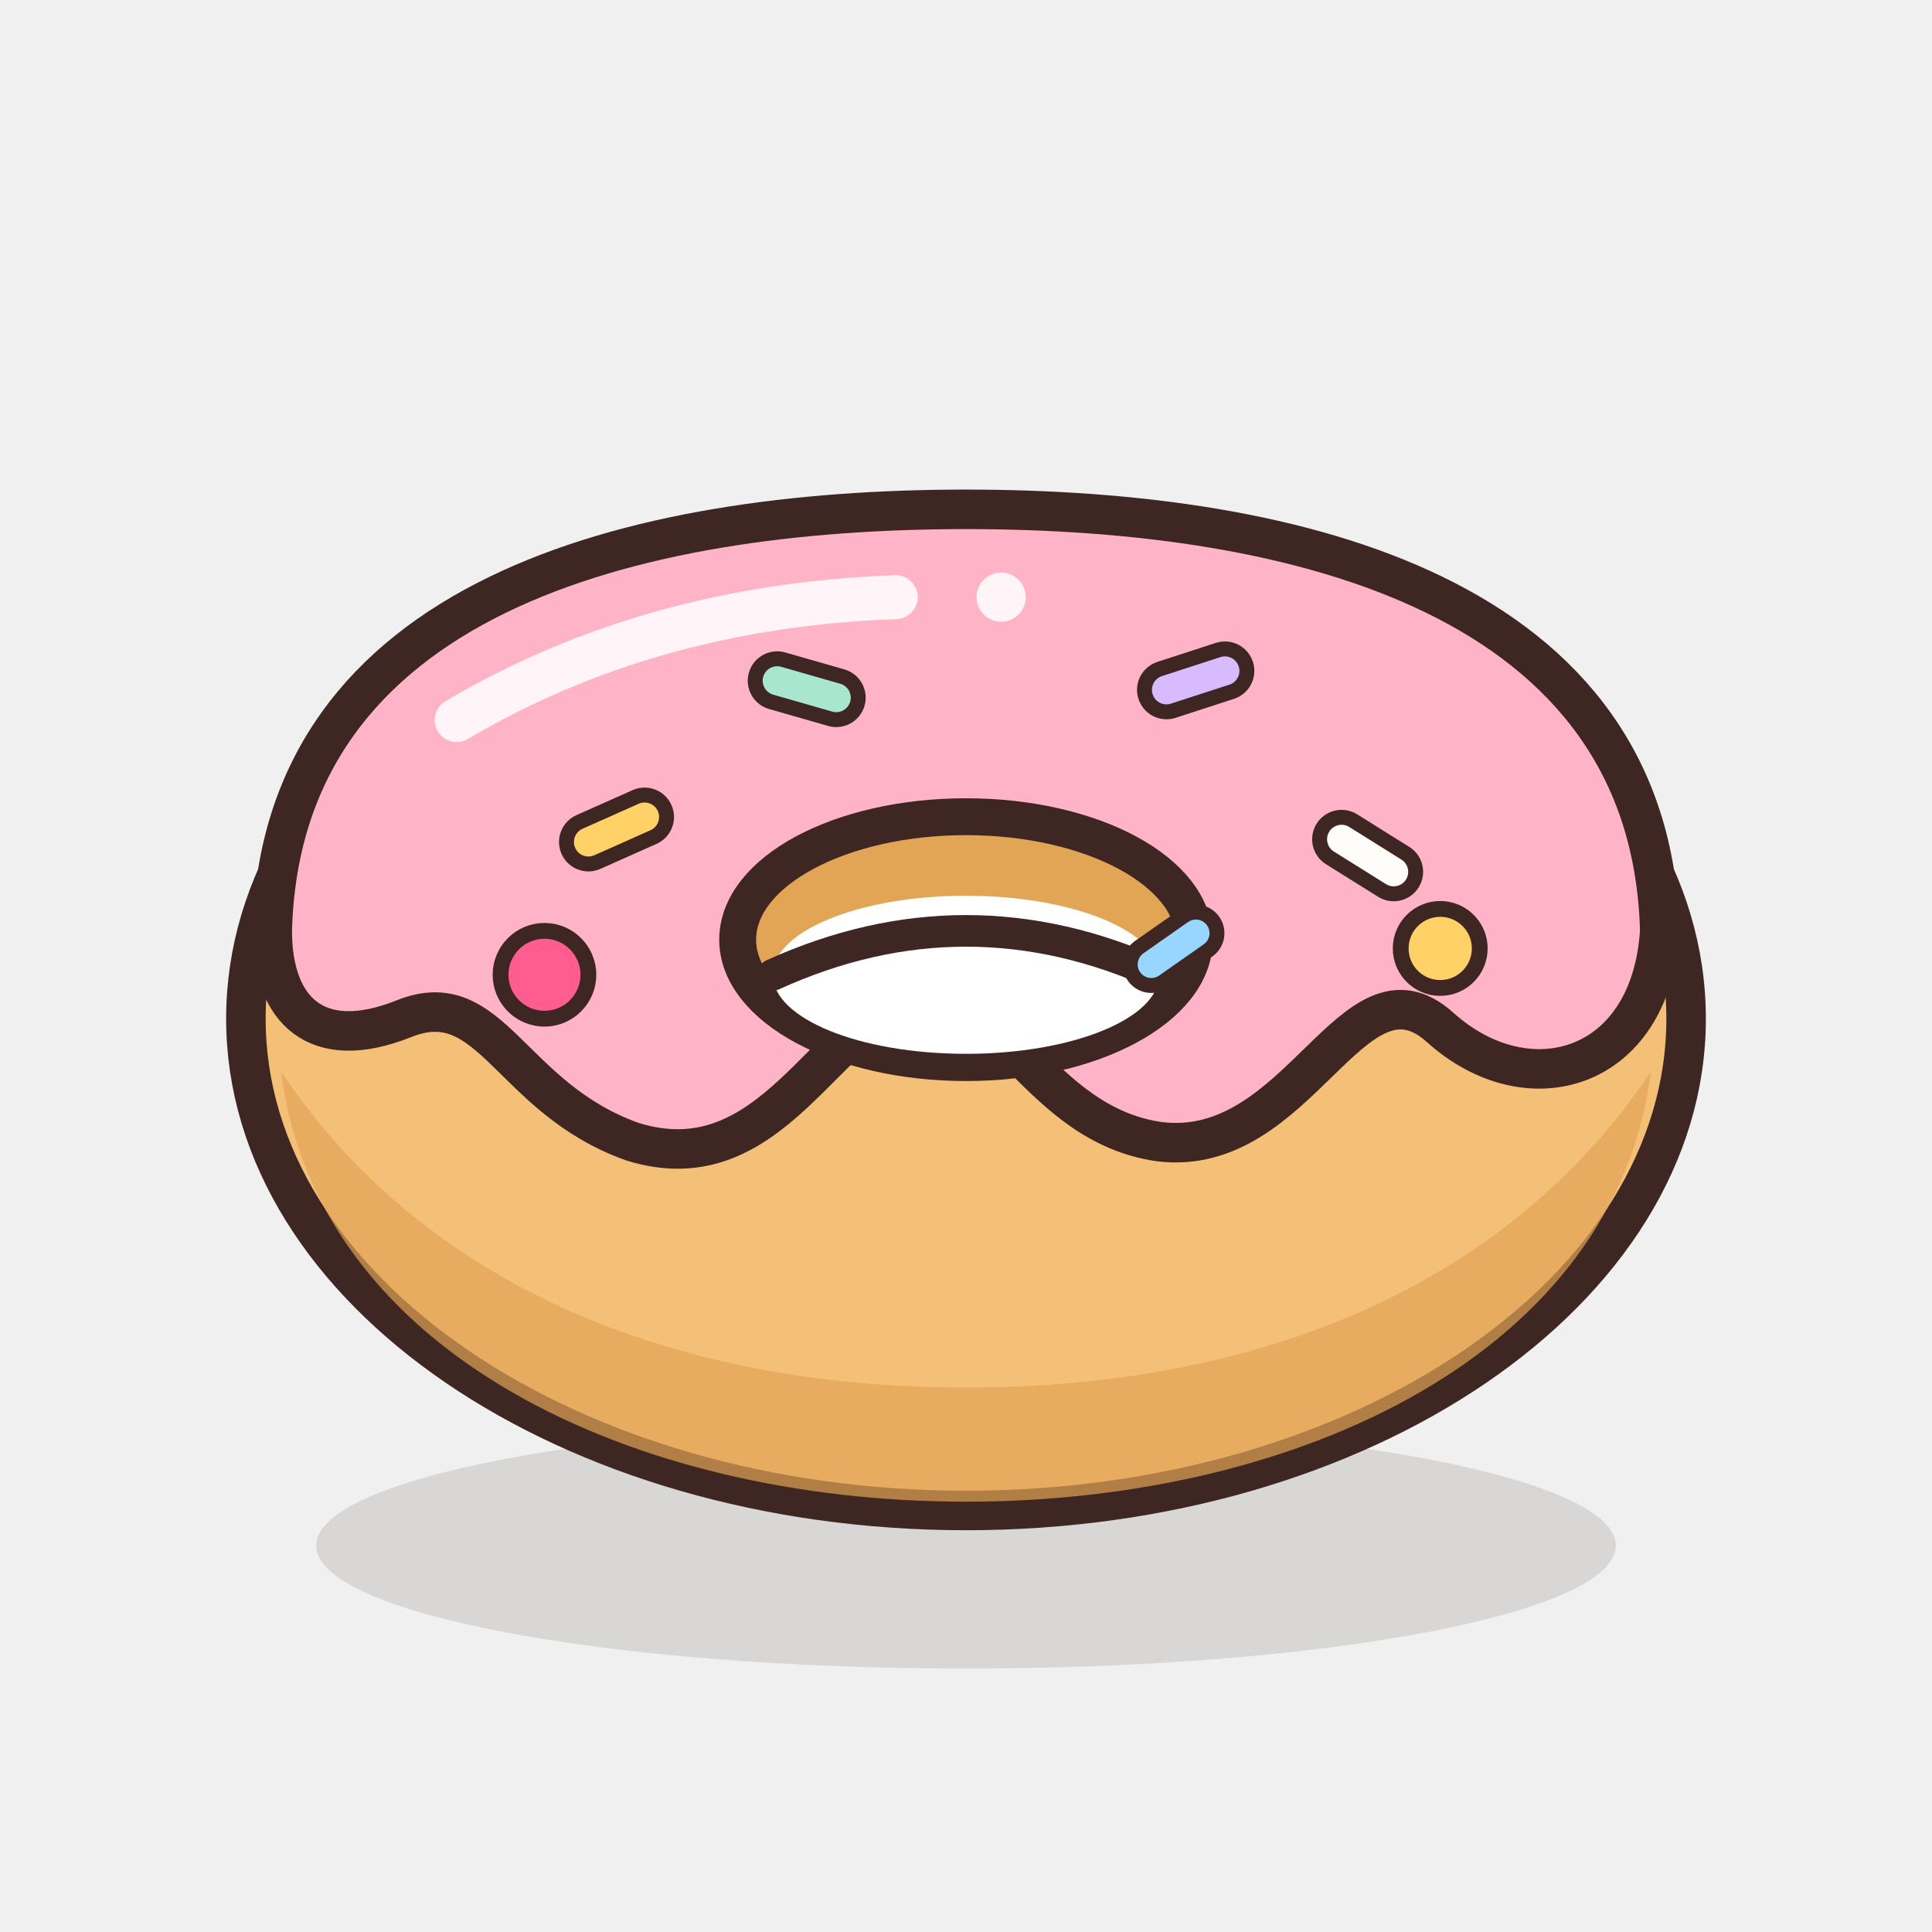
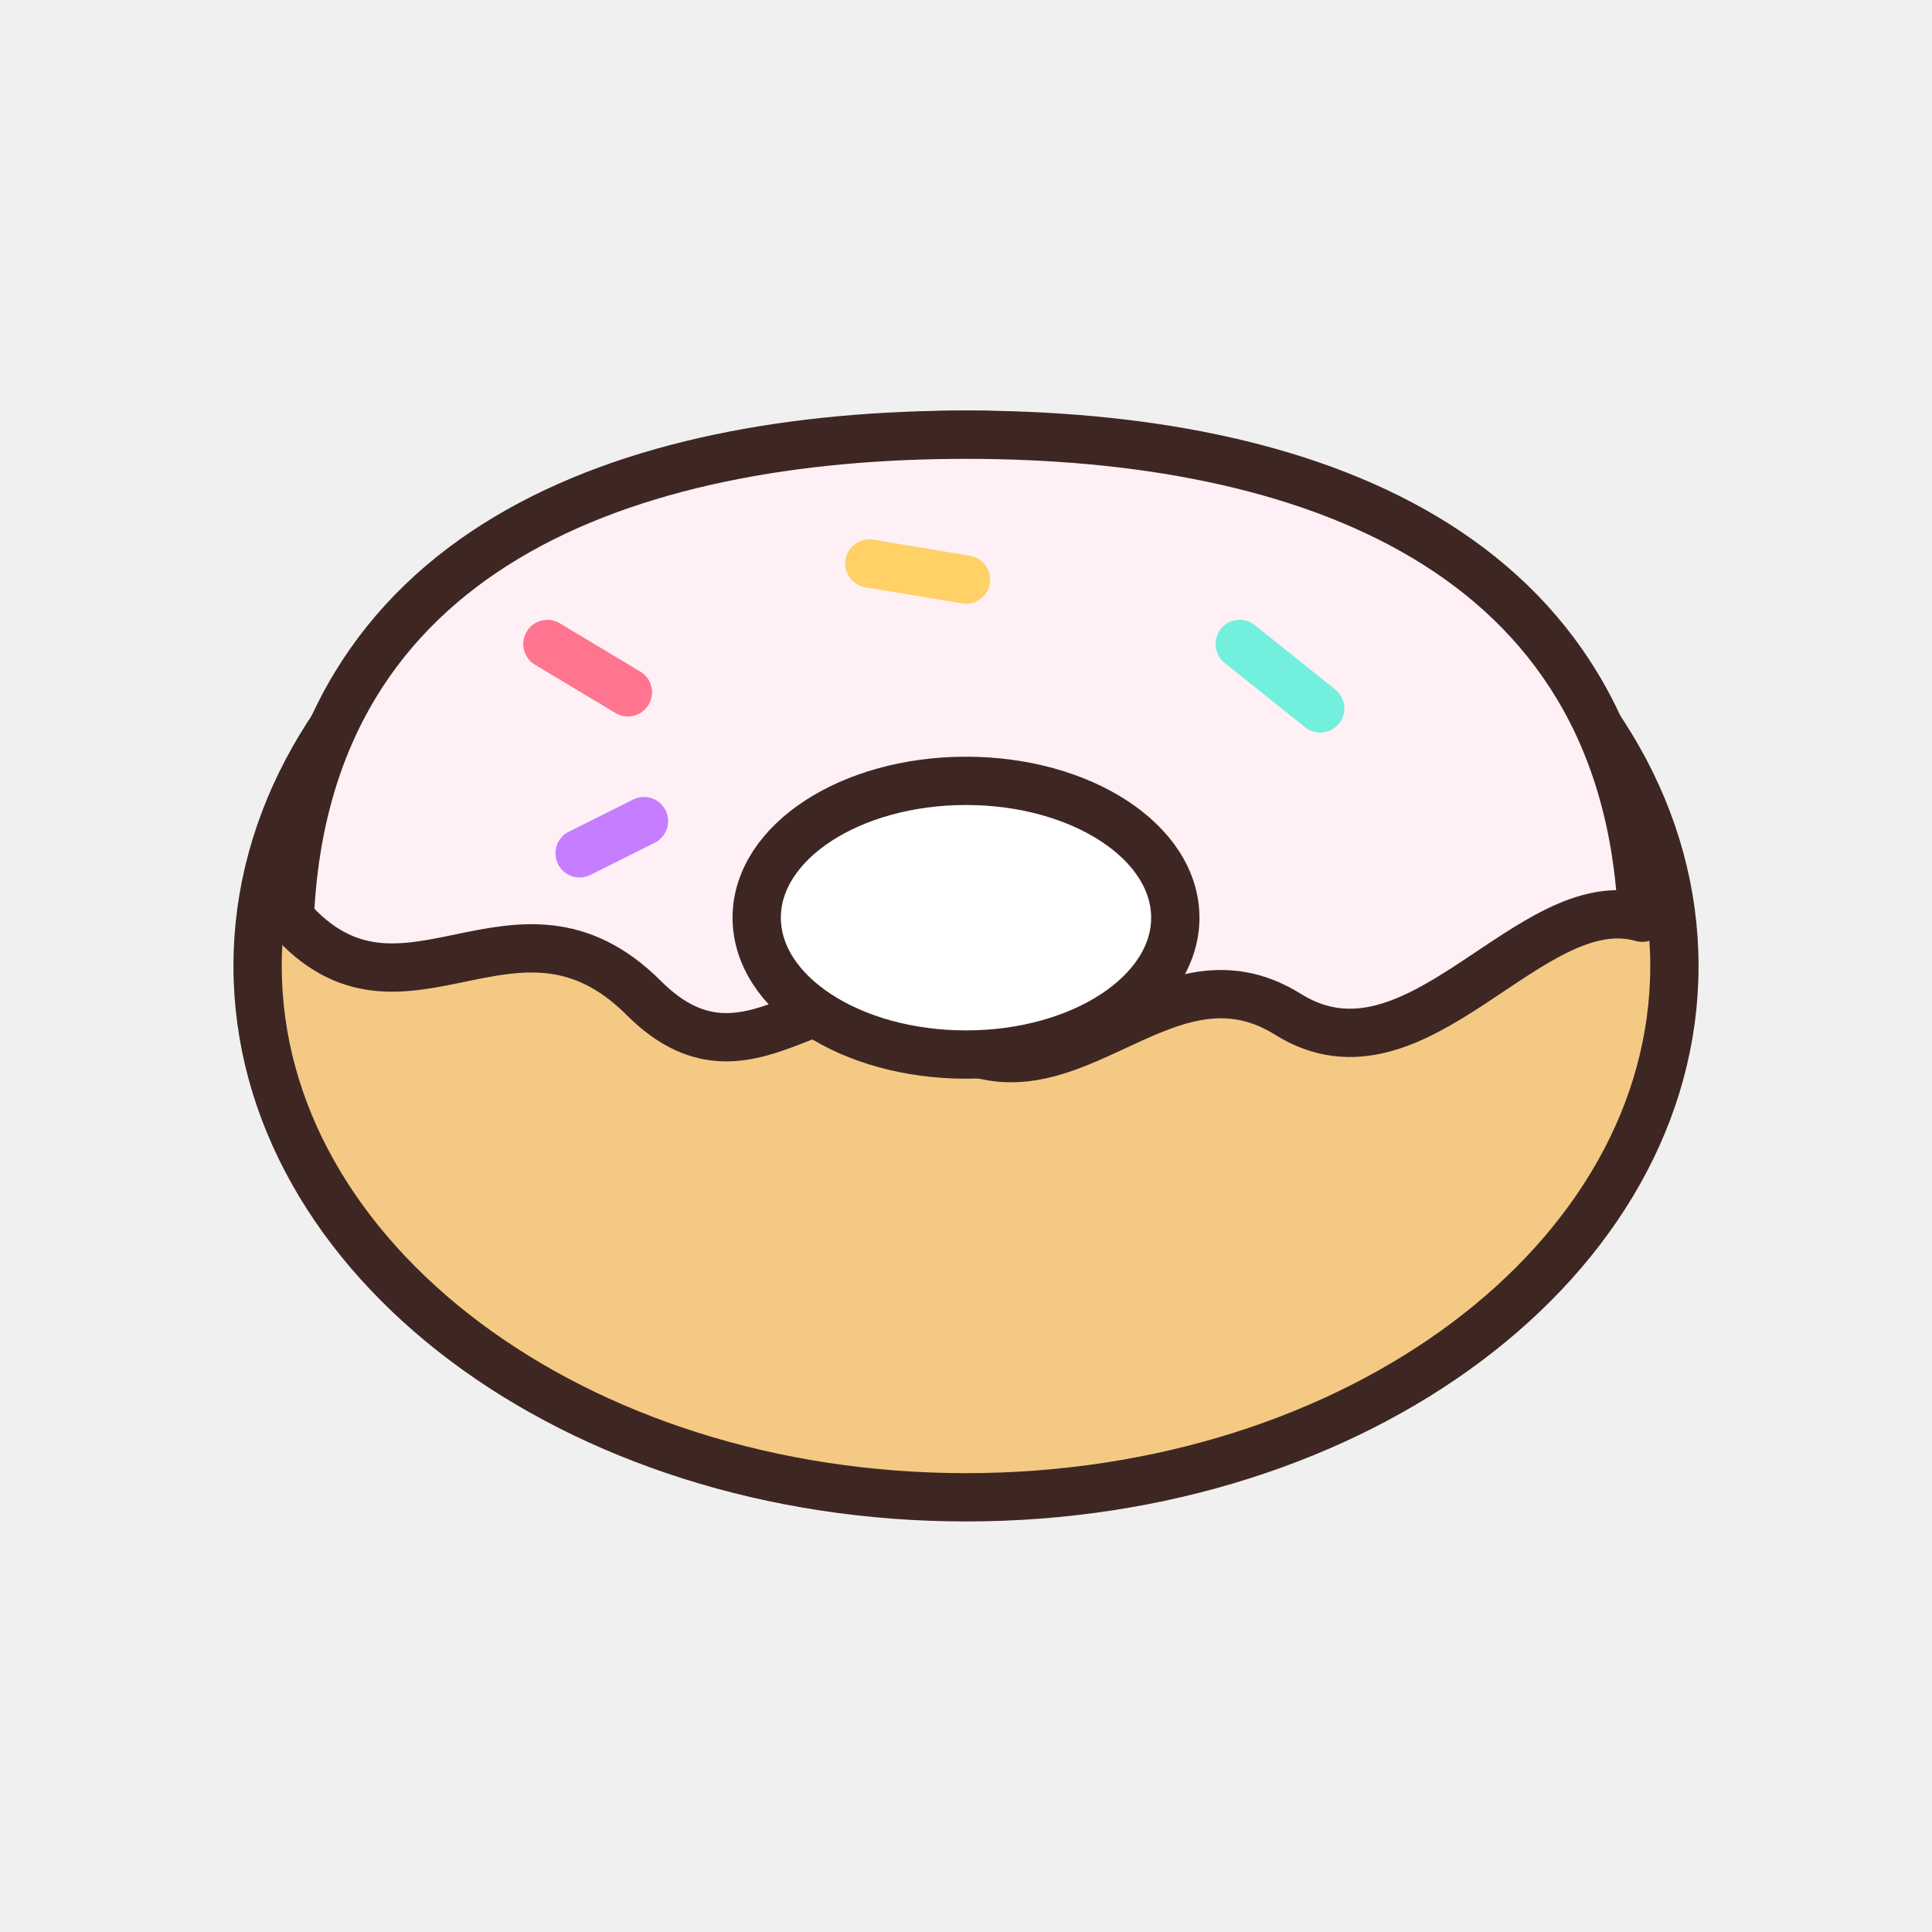
- <svg xmlns="http://www.w3.org/2000/svg" viewBox="0 0 220 220">
-   <ellipse cx="110" cy="176" rx="74" ry="14" fill="#4A3531" opacity="0.14" />
-   <ellipse cx="110" cy="116" rx="82" ry="56" fill="#F4C078" stroke="#3E2723" stroke-width="4.5" />
-   <path d="M32,122 C36,154 72,171 110,171 C148,171 184,154 188,122 C172,146 144,158 110,158 C76,158 48,146 32,122 Z" fill="#E2A455" opacity="0.7" />
-   <path d="M31,106 C32,68 72,58 110,58 C148,58 188,68 189,106 C188,122 174,126 164,117 C154,108 148,132 132,130 C118,128 114,112 104,114 C94,116 88,135 72,130 C58,125 56,112 46,116 C36,120 31,115 31,106 Z" fill="#FFB3C6" stroke="#3E2723" stroke-width="4.5" stroke-linejoin="round" />
-   <path d="M52,82 Q74,69 102,68" fill="none" stroke="#FFFFFF" stroke-width="5" stroke-linecap="round" opacity="0.85" />
-   <circle cx="114" cy="68" r="2.8" fill="#FFFFFF" opacity="0.85" />
-   <ellipse cx="110" cy="107" rx="26" ry="14" fill="#E2A455" stroke="#3E2723" stroke-width="4.2" />
-   <ellipse cx="110" cy="111" rx="22" ry="9" fill="#FFFFFF" />
-   <path d="M88,111 Q110,101 132,111" fill="none" stroke="#3E2723" stroke-width="3.6" stroke-linecap="round" />
-   <rect x="64" y="92" width="12" height="5" rx="2.5" transform="rotate(-24 70 94)" fill="#FFD166" stroke="#3E2723" stroke-width="1.7" />
-   <rect x="86" y="76" width="12" height="5" rx="2.5" transform="rotate(16 92 78)" fill="#A8E6CF" stroke="#3E2723" stroke-width="1.7" />
-   <rect x="130" y="75" width="12" height="5" rx="2.5" transform="rotate(-18 136 77)" fill="#D8BBFF" stroke="#3E2723" stroke-width="1.7" />
-   <rect x="150" y="95" width="12" height="5" rx="2.5" transform="rotate(32 156 97)" fill="#FFFDF9" stroke="#3E2723" stroke-width="1.7" />
-   <rect x="128" y="106" width="11" height="4.8" rx="2.4" transform="rotate(-35 133 108)" fill="#99D6FF" stroke="#3E2723" stroke-width="1.7" />
-   <circle cx="62" cy="111" r="5" fill="#FF5D8F" stroke="#3E2723" stroke-width="1.8" />
-   <circle cx="164" cy="108" r="4.5" fill="#FFD166" stroke="#3E2723" stroke-width="1.8" />
+ <svg xmlns="http://www.w3.org/2000/svg" viewBox="0 0 120 120" stroke="#3E2723" stroke-width="3" stroke-linecap="round" stroke-linejoin="round">
+   <ellipse cx="60" cy="60" rx="44" ry="33" fill="#F4C983" />
+   <path d="M18,57 C19,34 39,27 60,27 C81,27 101,34 102,57 C95,55 88,68 80,63 C72,58 66,70 58,64 C52,58 47,69 40,62 C32,54 25,65 18,57 Z" fill="#FFF0F5" />
+   <ellipse cx="60" cy="57" rx="13" ry="8.5" fill="#FFFFFF" />
+   <line x1="34" y1="40" x2="39" y2="43" stroke="#FF758F" />
+   <line x1="54" y1="35" x2="60" y2="36" stroke="#FFD166" />
+   <line x1="77" y1="40" x2="82" y2="44" stroke="#72EFDD" />
+   <line x1="36" y1="53" x2="40" y2="51" stroke="#C77DFF" />
</svg>
